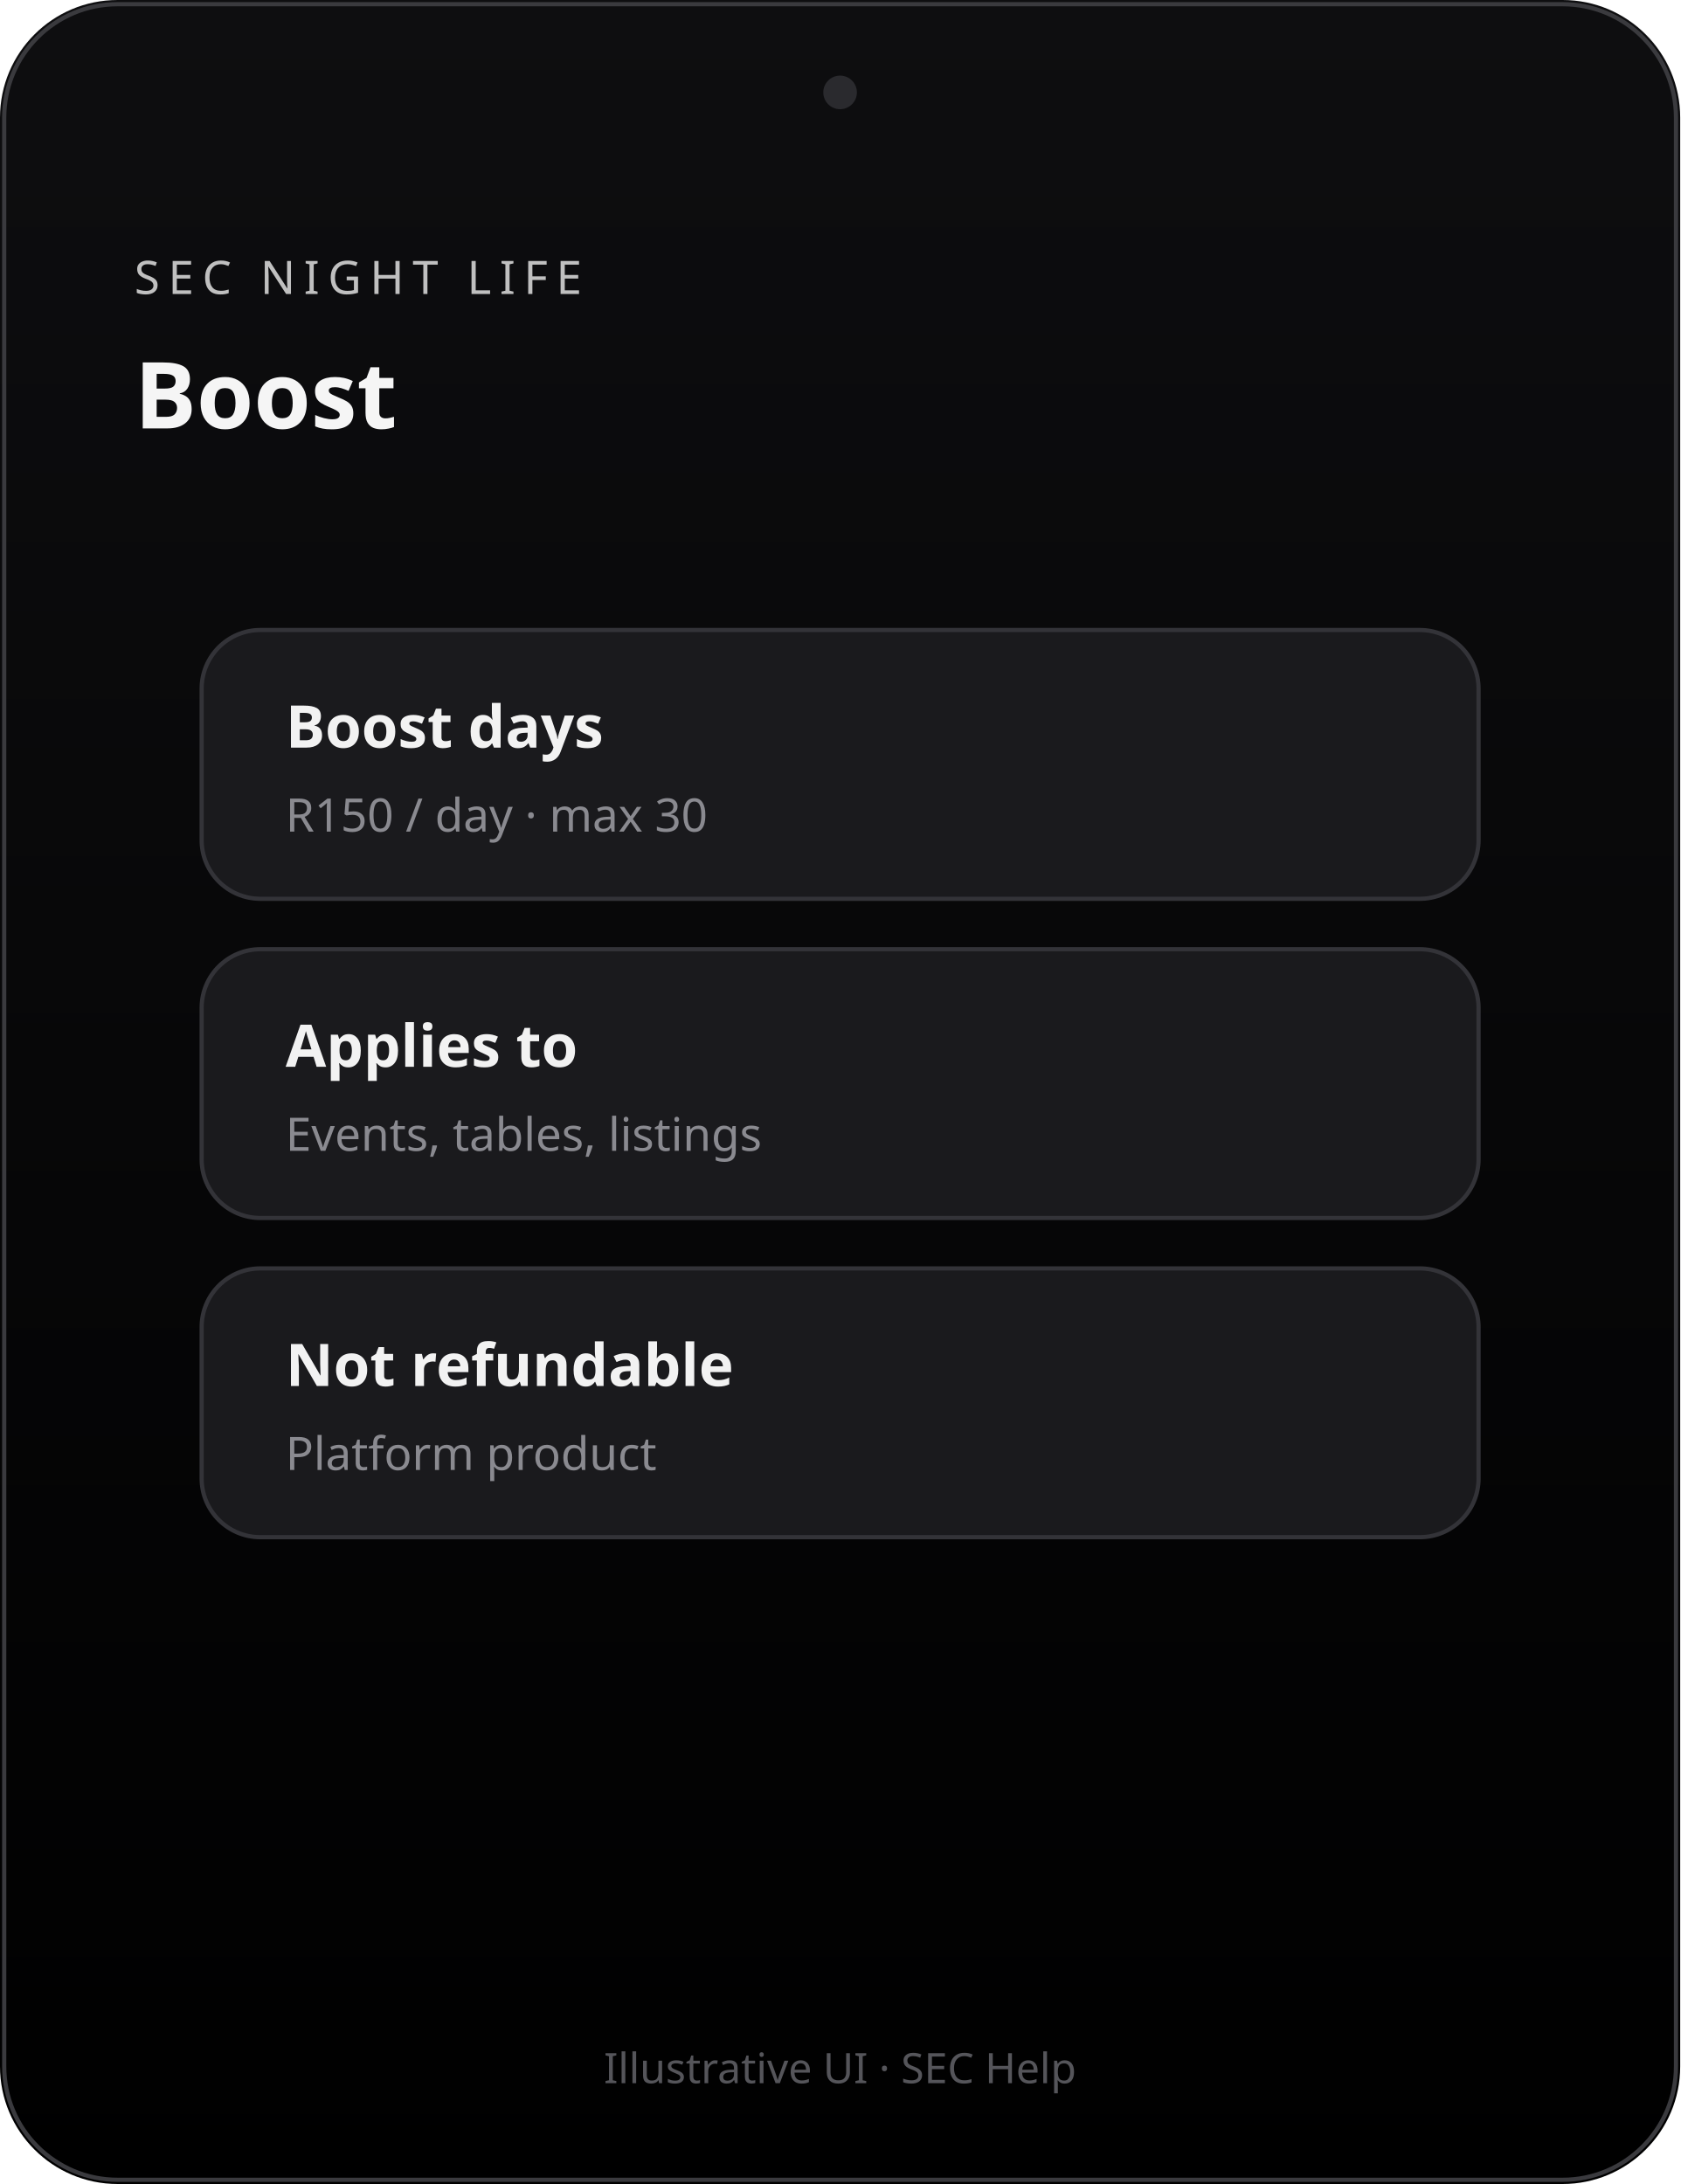
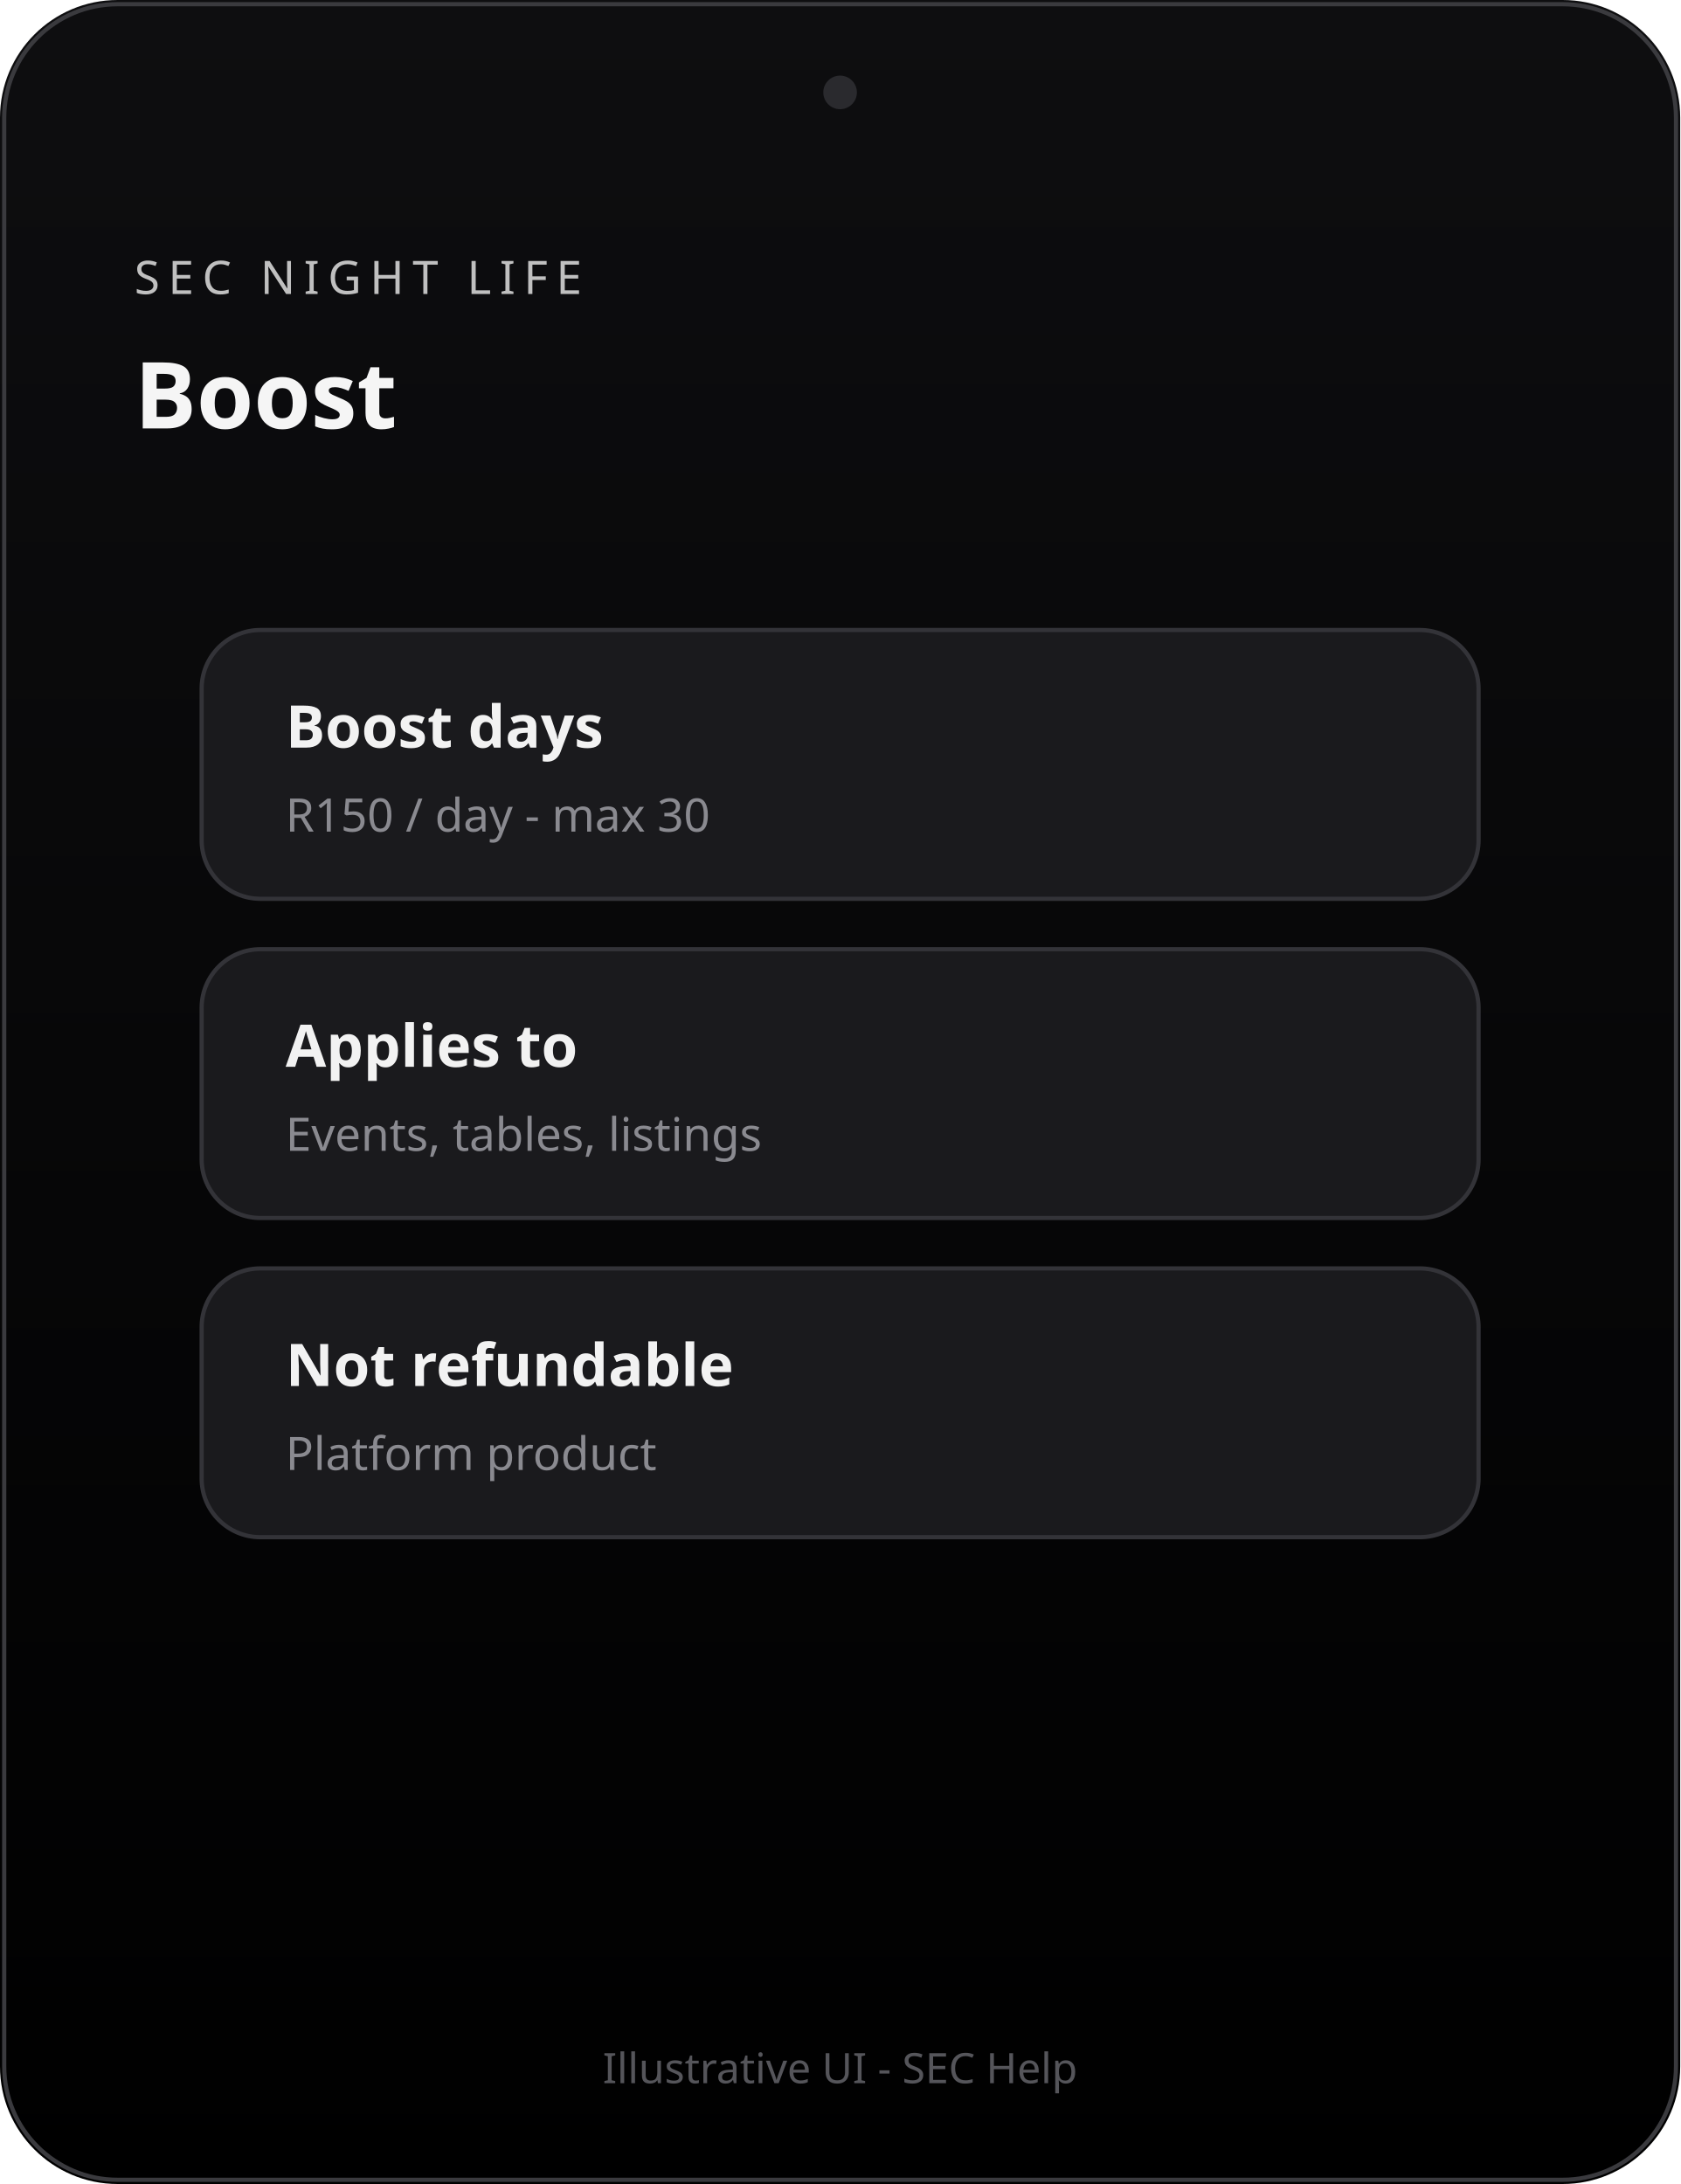
<svg xmlns="http://www.w3.org/2000/svg" viewBox="0 0 400 520" role="img">
  <defs>
    <linearGradient id="bg" x1="0" y1="0" x2="0" y2="1">
      <stop offset="0%" stop-color="#0e0e10" />
      <stop offset="100%" stop-color="#000" />
    </linearGradient>
  </defs>
  <rect width="400" height="520" rx="28" fill="url(#bg)" />
  <rect x="1" y="1" width="398" height="518" rx="27" fill="none" stroke="#3a3a3e" />
  <circle cx="200" cy="22" r="4" fill="#2a2a2e" />
  <text x="32" y="70" fill="#C0C0C0" font-family="system-ui,sans-serif" font-size="11" letter-spacing="2">SEC NIGHT LIFE</text>
  <text x="32" y="102" fill="#f5f5f5" font-family="system-ui,sans-serif" font-size="22" font-weight="700">Boost</text>
  <rect x="48" y="150" width="304" height="64" rx="14" fill="#1a1a1d" stroke="#333338" />
  <text x="68" y="178" fill="#f2f2f2" font-family="system-ui,sans-serif" font-size="14" font-weight="600">Boost days</text>
-   <text x="68" y="198" fill="#8a8a90" font-family="system-ui,sans-serif" font-size="11">R150 / day · max 30</text>
+   <text x="68" y="198" fill="#8a8a90" font-family="system-ui,sans-serif" font-size="11">R150 / day - max 30</text>
  <rect x="48" y="226" width="304" height="64" rx="14" fill="#1a1a1d" stroke="#333338" />
  <text x="68" y="254" fill="#f2f2f2" font-family="system-ui,sans-serif" font-size="14" font-weight="600">Applies to</text>
  <text x="68" y="274" fill="#8a8a90" font-family="system-ui,sans-serif" font-size="11">Events, tables, listings</text>
  <rect x="48" y="302" width="304" height="64" rx="14" fill="#1a1a1d" stroke="#333338" />
  <text x="68" y="330" fill="#f2f2f2" font-family="system-ui,sans-serif" font-size="14" font-weight="600">Not refundable</text>
  <text x="68" y="350" fill="#8a8a90" font-family="system-ui,sans-serif" font-size="11">Platform product</text>
-   <text x="200" y="496" text-anchor="middle" fill="#55555a" font-family="system-ui,sans-serif" font-size="10">Illustrative UI · SEC Help</text>
+   <text x="200" y="496" text-anchor="middle" fill="#55555a" font-family="system-ui,sans-serif" font-size="10">Illustrative UI - SEC Help</text>
</svg>
